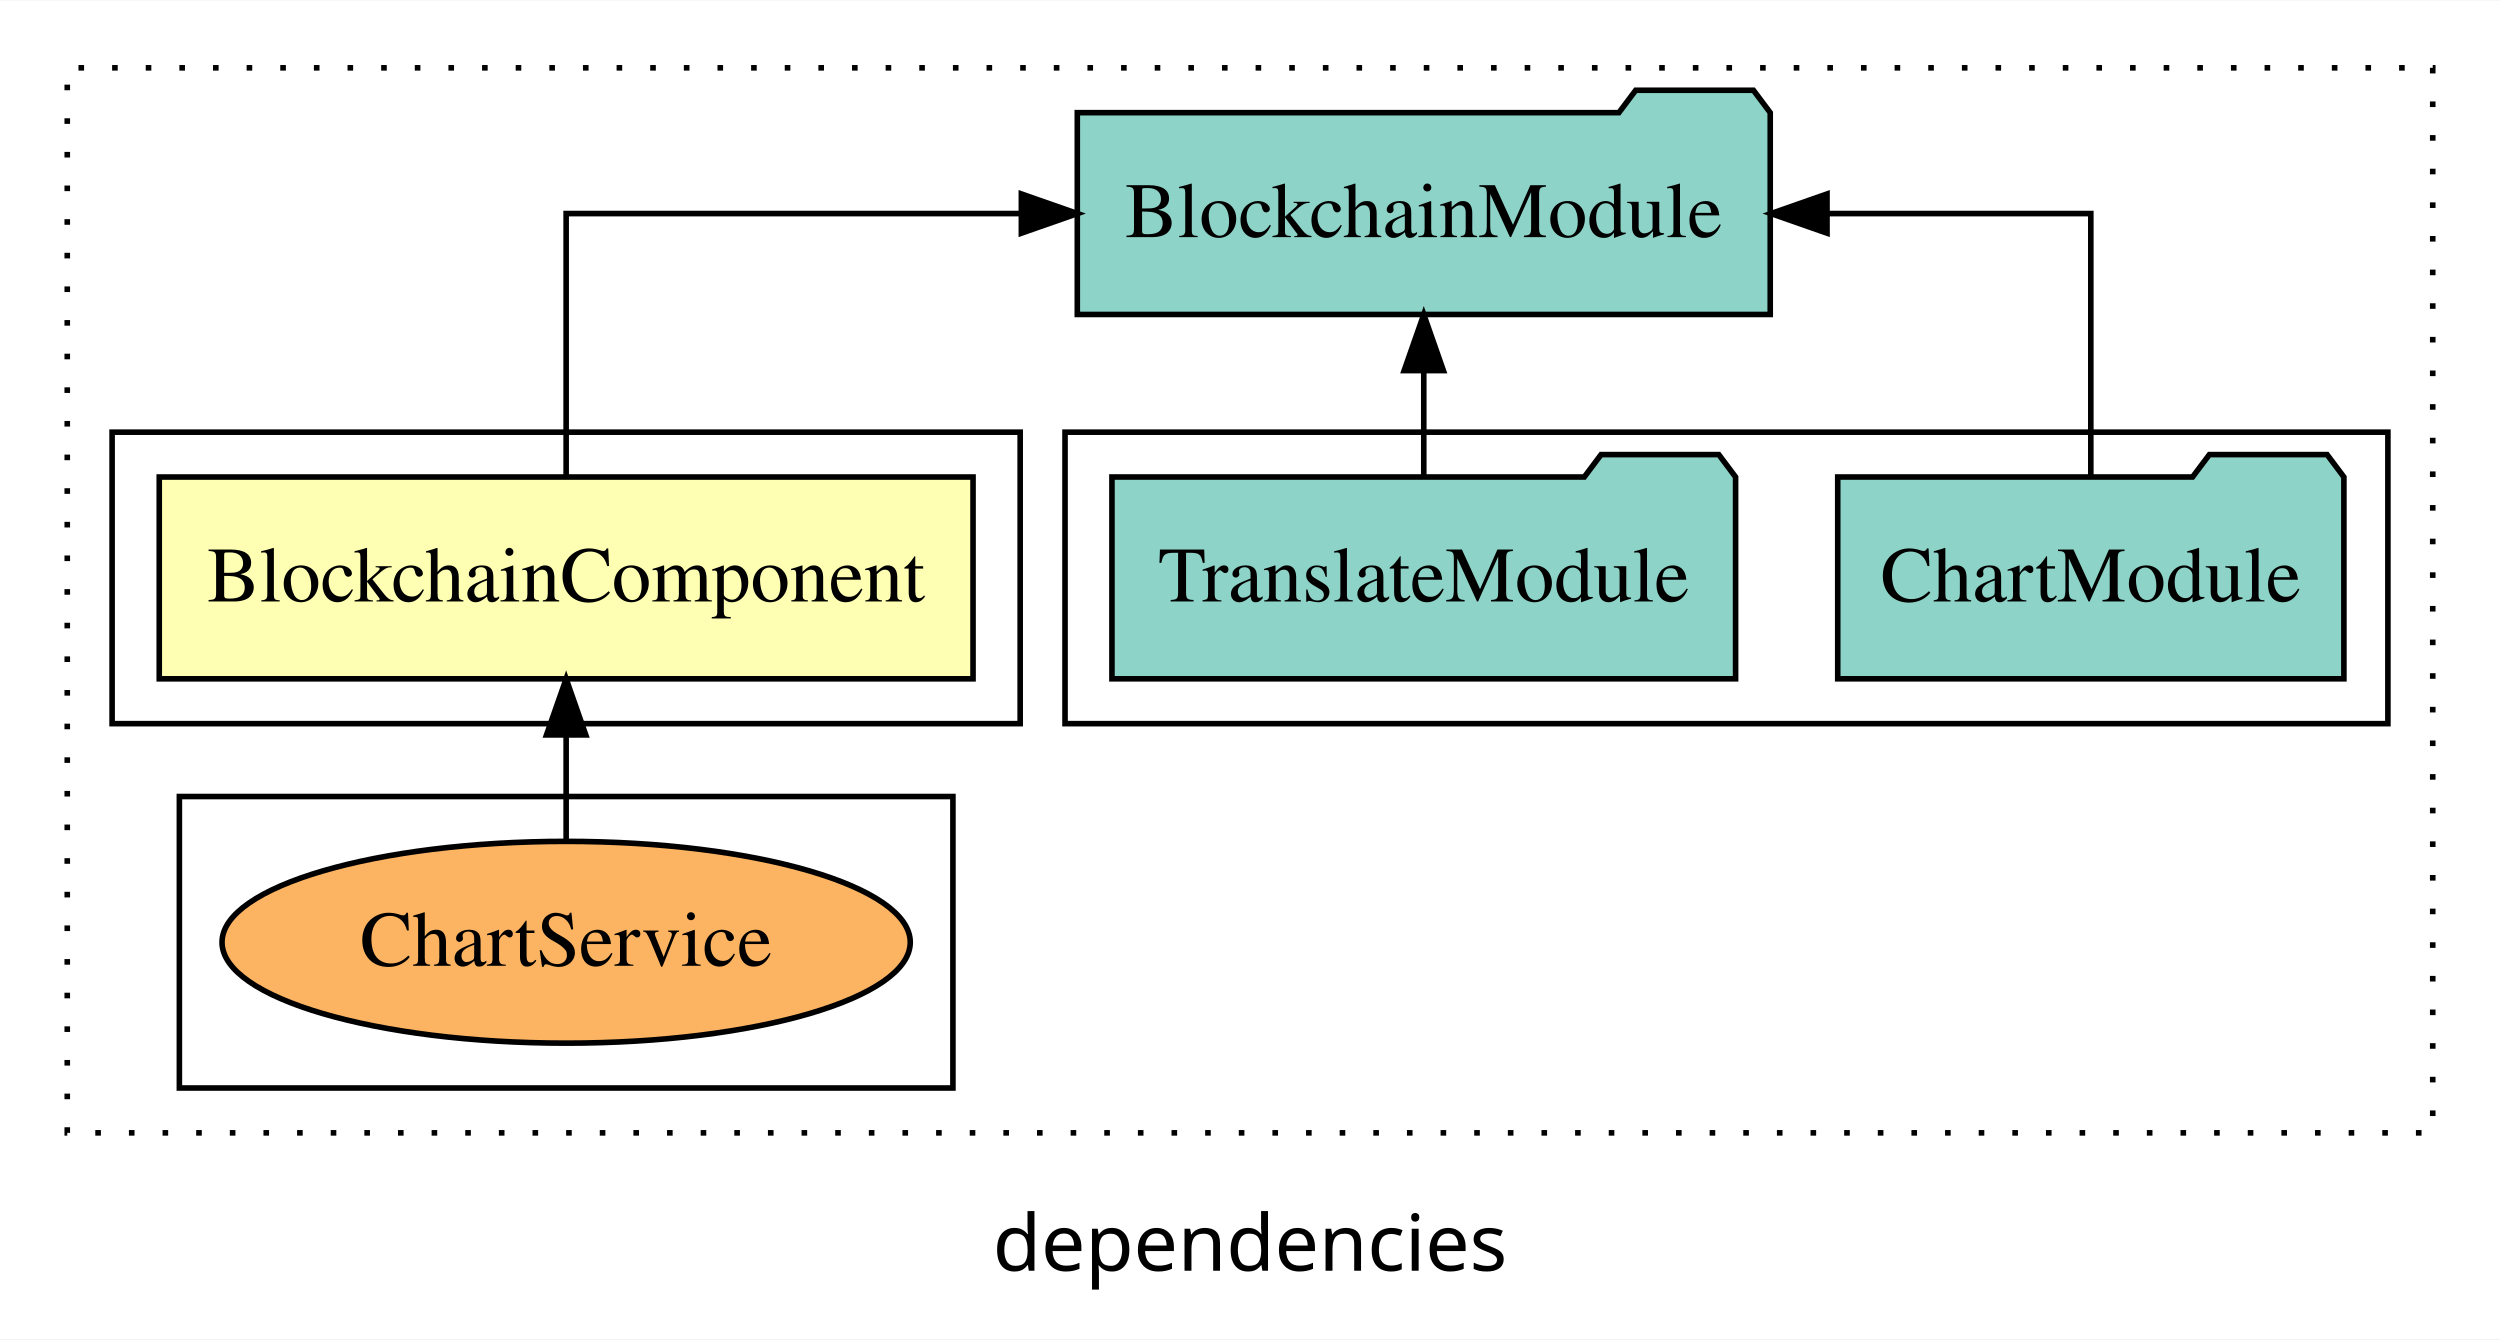
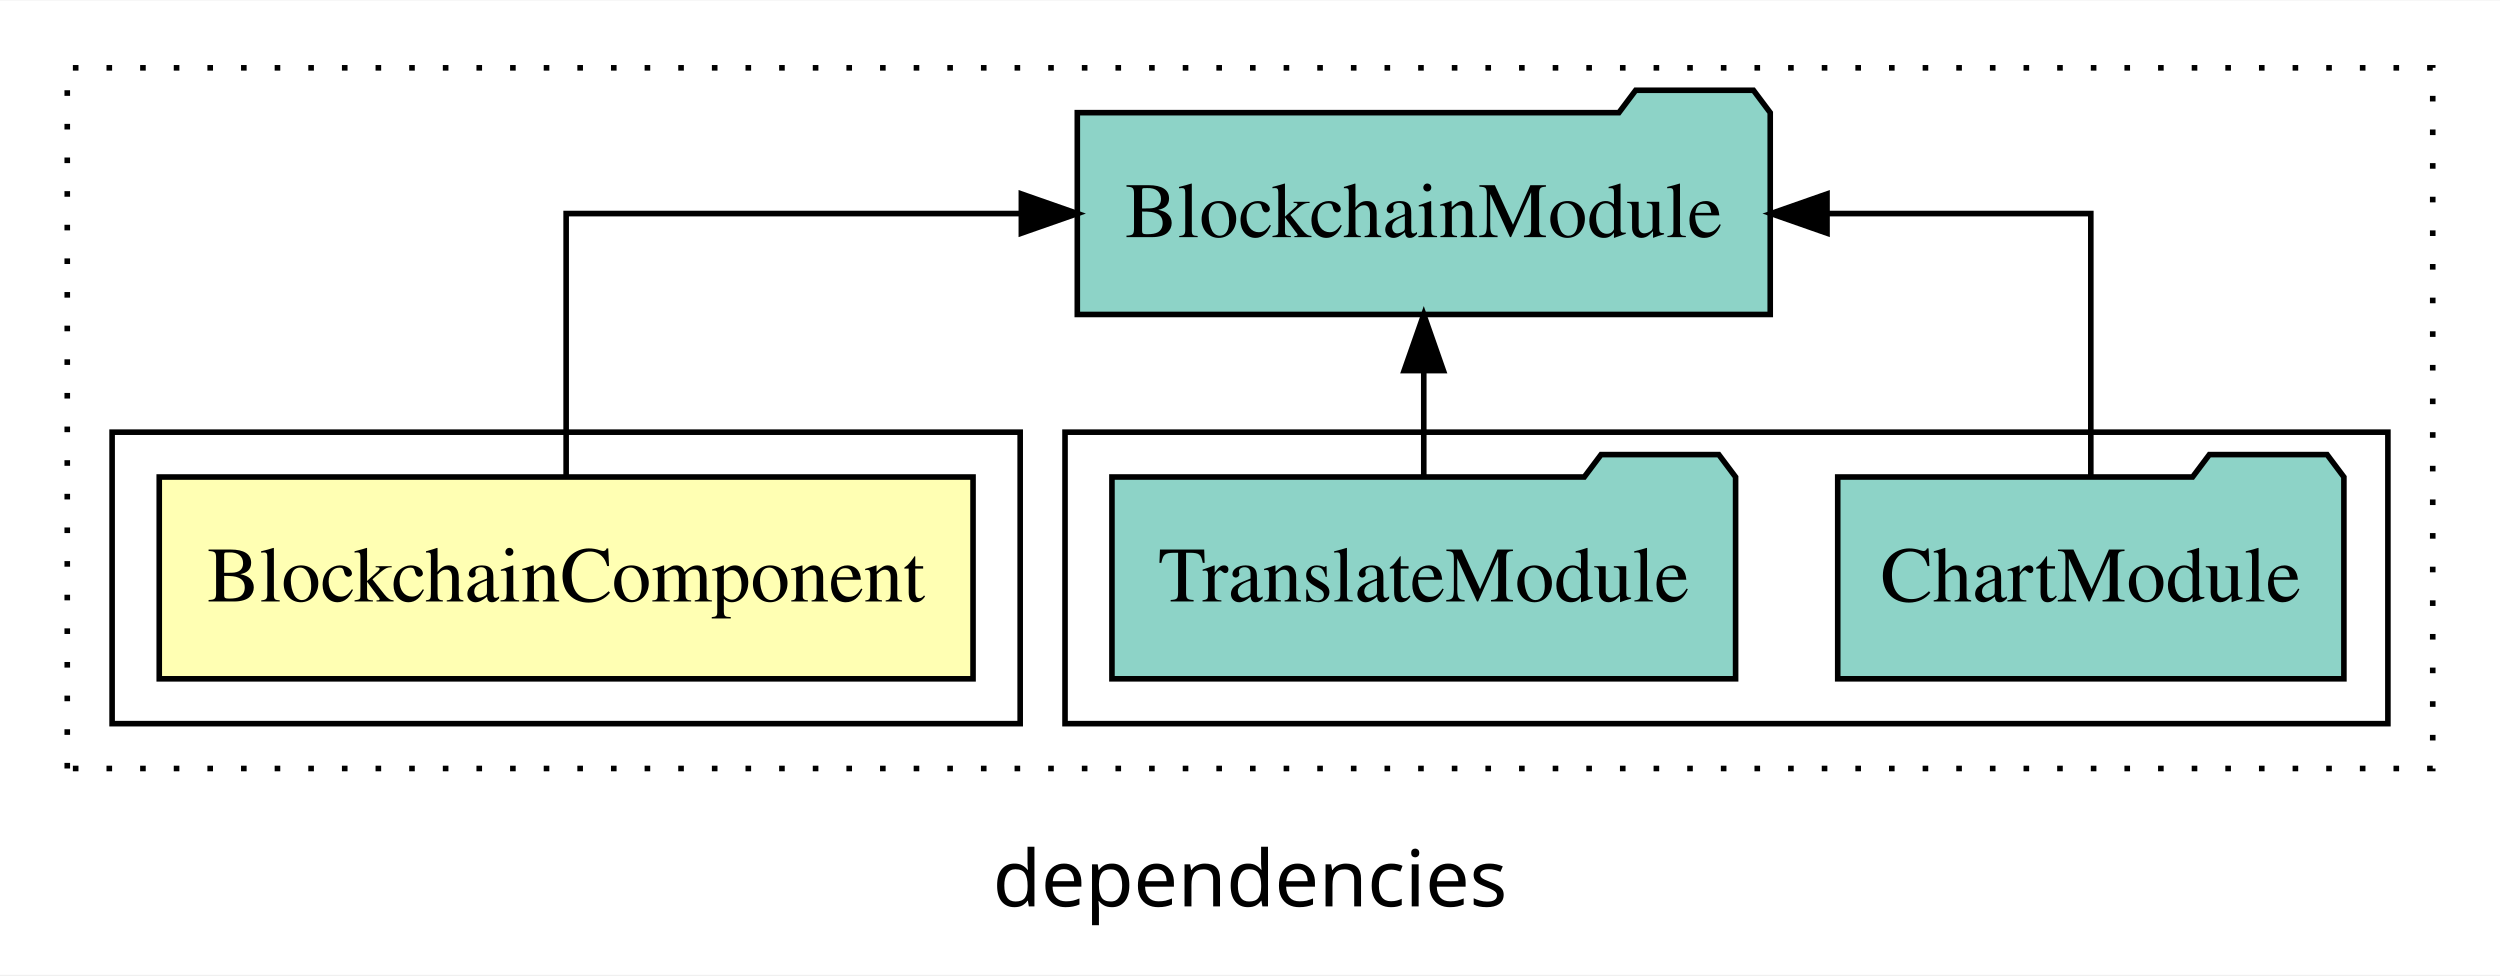
- <svg xmlns="http://www.w3.org/2000/svg" width="446pt" height="239pt" viewBox="0.00 0.00 446.00 238.80">
-   <g id="graph0" class="graph" transform="scale(1 1) rotate(0) translate(4 234.8)">
-     <polygon fill="white" stroke="transparent" points="-4,4 -4,-234.8 442,-234.8 442,4 -4,4" />
+ <svg xmlns="http://www.w3.org/2000/svg" width="446pt" height="174pt" viewBox="0.00 0.00 446.00 173.80">
+   <g id="graph0" class="graph" transform="scale(1 1) rotate(0) translate(4 169.8)">
+     <polygon fill="white" stroke="transparent" points="-4,4 -4,-169.8 442,-169.8 442,4 -4,4" />
    <text text-anchor="middle" x="219" y="-8.2" font-family="sans-serif" font-size="14.00">dependencies</text>
    <g id="clust1" class="cluster">
-       <polygon fill="none" stroke="black" stroke-dasharray="1,5" points="8,-32.8 8,-222.8 430,-222.8 430,-32.8 8,-32.8" />
+       <polygon fill="none" stroke="black" stroke-dasharray="1,5" points="8,-32.8 8,-157.8 430,-157.8 430,-32.8 8,-32.8" />
    </g>
    <g id="clust4" class="cluster">
-       <polygon fill="none" stroke="black" points="186,-105.8 186,-157.8 422,-157.8 422,-105.8 186,-105.8" />
+       <polygon fill="none" stroke="black" points="186,-40.8 186,-92.8 422,-92.8 422,-40.8 186,-40.8" />
    </g>
    <g id="clust2" class="cluster">
-       <polygon fill="none" stroke="black" points="16,-105.8 16,-157.8 178,-157.8 178,-105.8 16,-105.8" />
-     </g>
-     <g id="clust3" class="cluster">
-       <polygon fill="none" stroke="black" points="28,-40.8 28,-92.8 166,-92.8 166,-40.8 28,-40.8" />
+       <polygon fill="none" stroke="black" points="16,-40.8 16,-92.8 178,-92.8 178,-40.8 16,-40.8" />
    </g>
    <g id="node1" class="node">
-       <polygon fill="#ffffb3" stroke="black" points="169.59,-149.8 24.41,-149.8 24.41,-113.8 169.59,-113.8 169.59,-149.8" />
-       <text text-anchor="middle" x="97" y="-127.6" font-family="Times,serif" font-size="14.00">BlockchainComponent</text>
+       <polygon fill="#ffffb3" stroke="black" points="169.59,-84.8 24.41,-84.8 24.41,-48.8 169.59,-48.8 169.59,-84.8" />
+       <text text-anchor="middle" x="97" y="-62.6" font-family="Times,serif" font-size="14.00">BlockchainComponent</text>
    </g>
    <g id="node2" class="node">
-       <polygon fill="#8dd3c7" stroke="black" points="311.81,-214.8 308.81,-218.8 287.81,-218.8 284.81,-214.8 188.19,-214.8 188.19,-178.8 311.81,-178.8 311.81,-214.8" />
-       <text text-anchor="middle" x="250" y="-192.6" font-family="Times,serif" font-size="14.00">BlockchainModule</text>
+       <polygon fill="#8dd3c7" stroke="black" points="311.81,-149.8 308.81,-153.8 287.81,-153.8 284.81,-149.8 188.19,-149.8 188.19,-113.8 311.81,-113.8 311.81,-149.8" />
+       <text text-anchor="middle" x="250" y="-127.6" font-family="Times,serif" font-size="14.00">BlockchainModule</text>
    </g>
    <g id="edge1" class="edge">
-       <path fill="none" stroke="black" d="M97,-149.91C97,-169.14 97,-196.8 97,-196.8 97,-196.8 178.21,-196.8 178.21,-196.8" />
-       <polygon fill="black" stroke="black" points="178.21,-200.3 188.21,-196.8 178.21,-193.3 178.21,-200.3" />
+       <path fill="none" stroke="black" d="M97,-84.91C97,-104.14 97,-131.8 97,-131.8 97,-131.8 178.21,-131.8 178.21,-131.8" />
+       <polygon fill="black" stroke="black" points="178.21,-135.3 188.21,-131.8 178.21,-128.3 178.21,-135.3" />
    </g>
    <g id="node3" class="node">
-       <ellipse fill="#fdb462" stroke="black" cx="97" cy="-66.8" rx="61.39" ry="18" />
-       <text text-anchor="middle" x="97" y="-62.6" font-family="Times,serif" font-size="14.00">ChartService</text>
+       <polygon fill="#8dd3c7" stroke="black" points="414.15,-84.8 411.15,-88.8 390.15,-88.8 387.15,-84.8 323.85,-84.8 323.85,-48.8 414.15,-48.8 414.15,-84.8" />
+       <text text-anchor="middle" x="369" y="-62.6" font-family="Times,serif" font-size="14.00">ChartModule</text>
    </g>
    <g id="edge2" class="edge">
-       <path fill="none" stroke="black" d="M97,-84.91C97,-84.91 97,-103.79 97,-103.79" />
-       <polygon fill="black" stroke="black" points="93.5,-103.79 97,-113.79 100.5,-103.79 93.5,-103.79" />
+       <path fill="none" stroke="black" d="M369,-84.91C369,-104.14 369,-131.8 369,-131.8 369,-131.8 321.94,-131.8 321.94,-131.8" />
+       <polygon fill="black" stroke="black" points="321.94,-128.3 311.94,-131.8 321.94,-135.3 321.94,-128.3" />
    </g>
    <g id="node4" class="node">
-       <polygon fill="#8dd3c7" stroke="black" points="414.15,-149.8 411.15,-153.8 390.15,-153.8 387.15,-149.8 323.85,-149.8 323.85,-113.8 414.15,-113.8 414.15,-149.8" />
-       <text text-anchor="middle" x="369" y="-127.6" font-family="Times,serif" font-size="14.00">ChartModule</text>
+       <polygon fill="#8dd3c7" stroke="black" points="305.63,-84.8 302.63,-88.8 281.63,-88.8 278.63,-84.8 194.37,-84.8 194.37,-48.8 305.63,-48.8 305.63,-84.8" />
+       <text text-anchor="middle" x="250" y="-62.6" font-family="Times,serif" font-size="14.00">TranslateModule</text>
    </g>
    <g id="edge3" class="edge">
-       <path fill="none" stroke="black" d="M369,-149.91C369,-169.14 369,-196.8 369,-196.8 369,-196.8 321.94,-196.8 321.94,-196.8" />
-       <polygon fill="black" stroke="black" points="321.94,-193.3 311.94,-196.8 321.94,-200.3 321.94,-193.3" />
-     </g>
-     <g id="node5" class="node">
-       <polygon fill="#8dd3c7" stroke="black" points="305.63,-149.8 302.63,-153.8 281.63,-153.8 278.63,-149.8 194.37,-149.8 194.37,-113.8 305.63,-113.8 305.63,-149.8" />
-       <text text-anchor="middle" x="250" y="-127.6" font-family="Times,serif" font-size="14.00">TranslateModule</text>
-     </g>
-     <g id="edge4" class="edge">
-       <path fill="none" stroke="black" d="M250,-149.91C250,-149.91 250,-168.79 250,-168.79" />
-       <polygon fill="black" stroke="black" points="246.5,-168.79 250,-178.79 253.5,-168.79 246.5,-168.79" />
+       <path fill="none" stroke="black" d="M250,-84.91C250,-84.91 250,-103.79 250,-103.79" />
+       <polygon fill="black" stroke="black" points="246.5,-103.79 250,-113.79 253.5,-103.79 246.5,-103.79" />
    </g>
  </g>
</svg>
